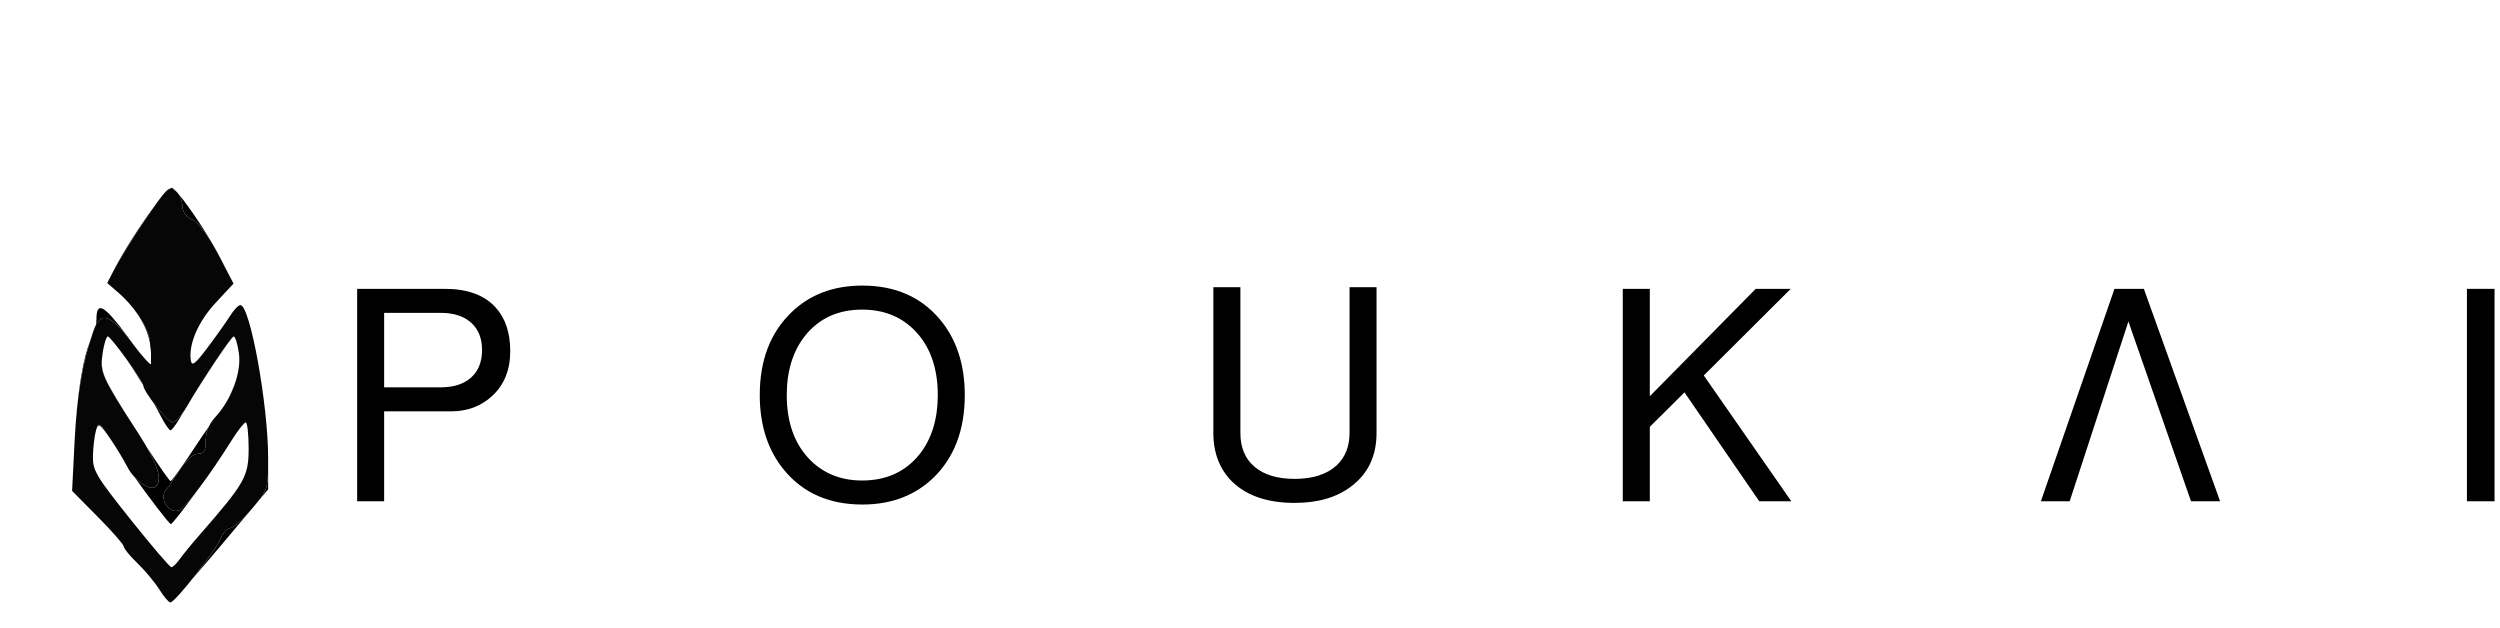
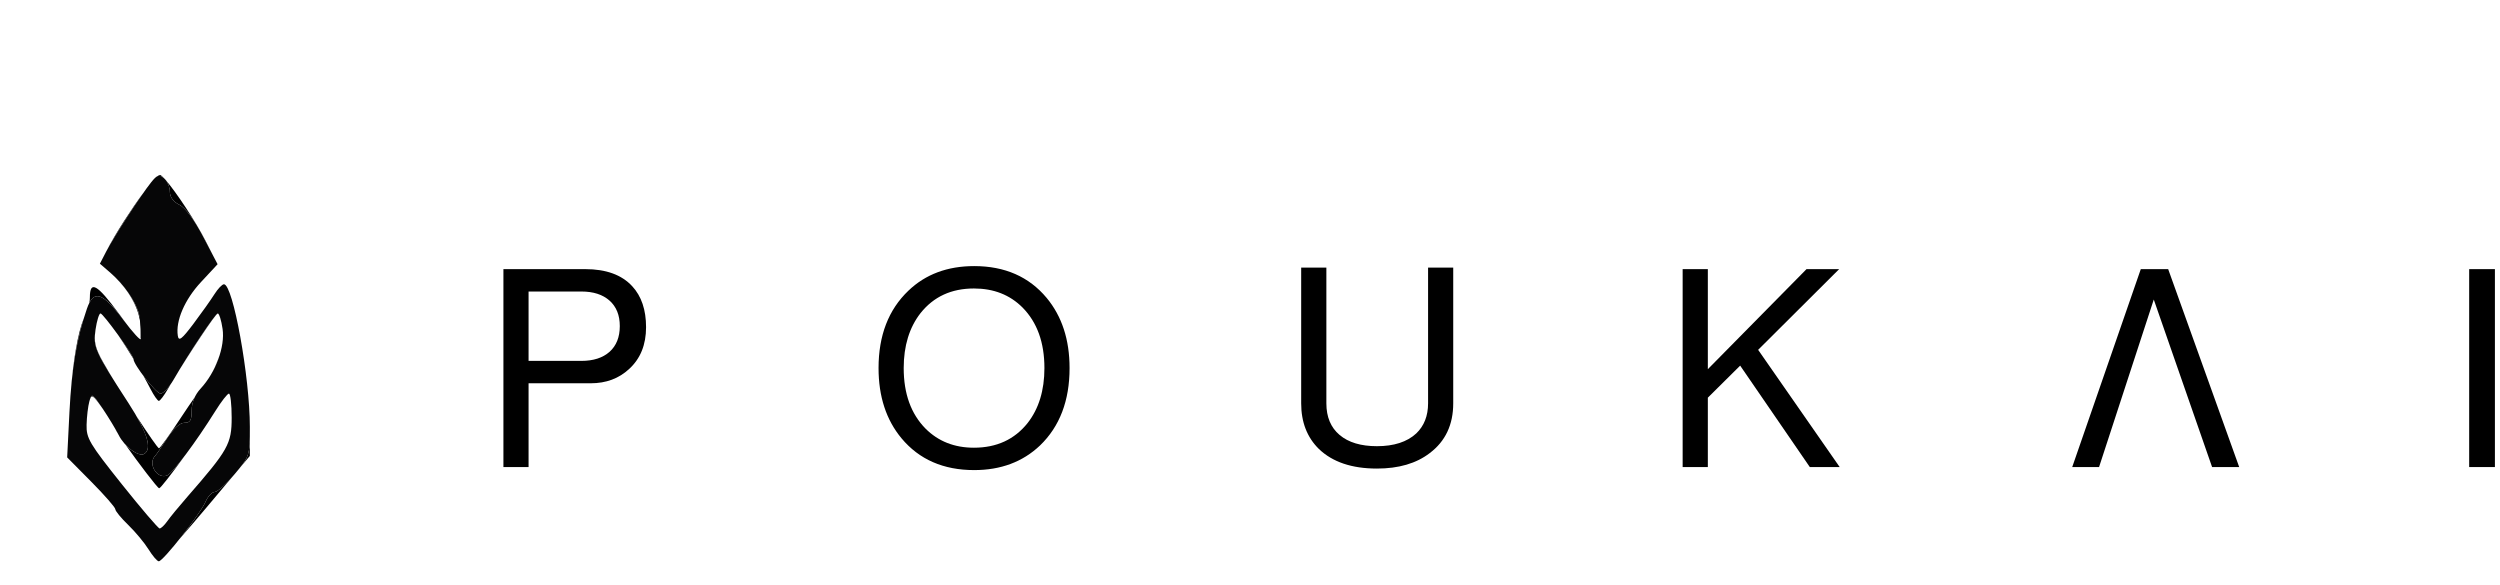
- <svg xmlns="http://www.w3.org/2000/svg" width="1092px" height="274px" viewBox="0 0 1092 274">
+ <svg xmlns="http://www.w3.org/2000/svg" width="1172px" height="274px" viewBox="0 0 1172 274">
  <g id="dc67b2eb-9c65-4c96-8136-075840a10d46" name="New Group">
    <g id="0181ef83-6165-4a01-a21e-54fd9edd8d10">
      <g style="">
        <g id="0181ef83-6165-4a01-a21e-54fd9edd8d10-child-0">
          <path style="stroke: rgb(193,193,193); stroke-opacity: 1.00; stroke-width: 0; stroke-dasharray: none; stroke-linecap: butt; stroke-dashoffset: 0; stroke-linejoin: miter; stroke-miterlimit: 4; fill: rgb(0,0,0); fill-opacity: 1.00; fill-rule: nonzero; opacity: 1;" transform="matrix(1.704562 0 0 1.70873 74.3094 172.5627) matrix(1 0 0 1 0.46 0)  translate(-178.34, -152)" d="M 184.44 165.00 C 185.66 163.16 186.83 161.44 187.84 160.01 C 187.29 161.16 187.00 162.39 187.00 163.65 C 187.00 166.33 186.60 167.00 185.01 167.00 C 183.78 167.00 181.99 168.60 180.27 171.25 C 178.76 173.59 177.29 175.73 177.01 176.00 C 174.82 178.15 177.41 182.55 180.23 181.47 C 180.94 181.19 182.73 179.16 184.99 176.19 C 181.52 180.97 178.42 184.99 178.06 184.97 C 177.61 184.94 172.21 177.83 168.79 173.00 C 170.61 174.95 172.87 176.20 173.96 175.53 C 175.83 174.37 175.14 170.97 171.89 165.30 C 175.02 170.10 177.71 173.99 178.01 174.00 C 178.29 174.00 181.19 169.95 184.44 165.00 z M 173.00 143.99 L 173.00 141.49 C 173.00 136.59 170.43 131.41 165.73 126.85 L 165.15 126.29 C 168.67 129.47 171.69 133.93 172.52 137.20 C 173.11 139.56 173.51 139.74 177.08 139.26 C 180.58 138.79 181.00 138.97 181.00 140.87 C 181.00 142.97 179.41 143.53 174.75 143.05 C 173.79 142.95 173.00 143.38 173.00 143.99 z M 183.69 198.84 C 186.76 195.01 190.04 190.48 190.78 188.75 C 191.43 187.24 192.57 186.00 193.32 186.00 C 193.97 186.00 195.94 184.32 197.94 182.10 L 190.82 190.55 C 188.22 193.63 185.76 196.49 183.69 198.84 z M 158.85 134.13 C 158.95 133.59 159.00 133.07 159.00 132.62 C 159.00 127.86 160.97 128.95 166.97 137.04 L 169.29 140.18 C 168.96 139.74 168.60 139.29 168.24 138.81 C 163.11 132.00 160.63 130.64 158.85 134.13 z M 179.90 100.45 C 182.71 103.70 188.06 111.70 190.80 117.06 L 192.98 121.31 L 190.19 116.00 C 187.71 111.28 185.28 108.02 183.63 107.20 C 181.92 106.35 181.00 105.08 181.00 103.57 C 181.00 102.54 180.54 101.29 179.90 100.45 z M 173.73 154.13 C 175.57 156.57 177.78 159.00 178.45 159.00 C 179.04 159.00 180.15 157.95 181.18 156.49 C 180.93 156.93 180.68 157.35 180.45 157.75 C 179.41 159.54 178.30 161.00 177.97 161.00 C 177.64 161.00 176.61 159.54 175.69 157.75 C 175.10 156.60 174.43 155.38 173.73 154.13 z M 200.51 179.06 C 202.97 175.95 203.00 174.81 203.00 168.14 L 203.00 176.10 z M 163.52 119.95 C 166.04 115.09 170.36 108.43 173.71 103.94 C 170.32 108.76 165.20 116.74 163.52 119.95 z M 157.33 138.38 C 155.43 144.58 154.31 151.01 153.68 159.34 C 154.39 149.84 155.70 142.28 157.33 138.38 z M 166.89 143.09 C 168.98 145.98 170.94 148.93 171.00 149.50 C 169.61 147.22 168.19 145.01 166.89 143.09 z M 183.74 152.30 C 187.50 146.11 192.24 139.04 193.75 137.38 C 192.31 139.06 187.60 146.10 183.74 152.30 z M 165.54 155.27 C 160.17 146.78 159.97 145.39 160.57 141.37 C 160.06 144.88 160.43 146.44 162.74 150.54 C 163.47 151.84 164.44 153.47 165.54 155.27 z M 158.78 161.46 C 158.81 161.33 158.84 161.21 158.87 161.10 C 159.51 158.80 159.66 158.89 162.51 163.10 C 162.54 163.14 162.56 163.18 162.59 163.22 C 159.68 159.11 159.46 159.02 158.85 161.17 C 158.83 161.26 158.80 161.36 158.78 161.46 z M 177.67 99.30 C 177.92 99.11 178.12 99.00 178.25 99.00 C 178.48 99.00 178.93 99.38 179.54 100.04 C 179.49 100.00 179.45 99.96 179.41 99.92 C 178.69 99.33 178.21 99.09 177.67 99.30 z M 193.21 152.13 C 193.44 151.62 193.67 151.08 193.91 150.51 C 194.18 149.84 194.43 149.22 194.64 148.64 C 194.26 149.81 193.78 150.99 193.21 152.13 z M 175.15 201.75 C 176.22 203.48 177.44 204.91 177.92 205.00 C 177.91 205.00 177.91 205.00 177.90 205.00 C 177.50 205.00 176.26 203.54 175.15 201.75 z M 166.00 168.69 C 166.27 169.15 166.51 169.57 166.70 169.93 C 166.29 169.29 166.03 168.85 166.00 168.69 z M 192.65 165.15 C 192.94 164.69 193.24 164.22 193.53 163.75 C 195.13 161.19 196.77 159.09 197.22 159.00 C 196.77 159.09 195.14 161.19 193.54 163.75 C 193.27 164.19 192.97 164.66 192.65 165.15 z M 194.21 137.01 C 194.43 137.05 194.72 137.70 194.98 138.68 C 194.71 137.74 194.43 137.10 194.21 137.01 z M 160.99 139.20 C 161.31 137.89 161.66 137.00 161.92 137.00 L 161.93 137.00 C 161.66 137.04 161.30 137.92 160.99 139.20 z M 184.89 135.10 C 183.47 138.01 182.83 140.85 183.19 143.14 C 182.83 140.85 183.47 138.00 184.89 135.10 z" stroke-linecap="round" />
        </g>
        <g id="0181ef83-6165-4a01-a21e-54fd9edd8d10-child-1">
          <path style="stroke: rgb(193,193,193); stroke-opacity: 1.00; stroke-width: 0; stroke-dasharray: none; stroke-linecap: butt; stroke-dashoffset: 0; stroke-linejoin: miter; stroke-miterlimit: 4; fill: rgb(6,6,7); fill-opacity: 1.00; fill-rule: nonzero; opacity: 1;" transform="matrix(1.704562 0 0 1.70873 74.3094 172.5627) matrix(1 0 0 1 0 0.11382)  translate(-177.88, -152.1138)" d="M 175.15 201.75 C 174.04 199.96 171.53 196.95 169.57 195.05 C 167.60 193.16 166.00 191.21 166.00 190.72 C 166.00 190.23 163.02 186.83 159.38 183.17 L 152.76 176.50 L 153.39 164.00 C 154.00 152.02 155.38 143.87 158.19 135.71 C 160.03 130.38 162.45 131.13 168.24 138.81 C 170.86 142.28 173.00 144.61 173.00 143.99 C 173.00 143.38 173.11 139.56 172.52 137.20 C 171.66 133.80 168.43 129.12 164.74 125.93 L 161.76 123.36 L 163.49 120.02 C 165.52 116.09 173.04 104.54 175.84 101.05 C 177.52 98.96 178.05 98.79 179.41 99.92 C 180.28 100.65 181.00 102.29 181.00 103.57 C 181.00 105.08 181.92 106.35 183.63 107.20 C 185.28 108.02 187.71 111.28 190.19 116.00 L 194.13 123.50 L 189.57 128.39 C 185.08 133.19 182.55 139.04 183.19 143.14 C 183.44 144.74 184.29 144.09 187.50 139.83 C 189.70 136.91 192.28 133.28 193.24 131.76 C 194.19 130.24 195.38 129.00 195.88 129.00 C 198.37 129.00 203.00 154.46 203.00 168.14 C 203.00 176.07 202.96 176.19 198.84 181.07 C 196.56 183.78 194.07 186.00 193.32 186.00 C 192.57 186.00 191.43 187.24 190.78 188.75 C 189.40 191.99 179.14 205.00 177.97 205.00 C 177.53 205.00 176.26 203.54 175.15 201.75 z M 180.26 194.05 C 181.01 192.97 183.51 189.93 185.82 187.30 C 197.06 174.45 198.00 172.78 198.00 165.61 C 198.00 161.97 197.66 159.00 197.25 159.00 C 196.84 159.00 195.16 161.14 193.53 163.75 C 188.18 172.31 181.74 180.89 180.23 181.47 C 177.41 182.55 174.82 178.15 177.01 176.00 C 177.29 175.73 178.76 173.59 180.27 171.25 C 181.99 168.60 183.78 167.00 185.01 167.00 C 186.60 167.00 187.00 166.33 187.00 163.65 C 187.00 161.47 187.86 159.36 189.45 157.64 C 193.62 153.15 196.22 146.10 195.50 141.25 C 195.16 138.91 194.57 137.01 194.19 137.01 C 193.52 137.03 186.33 147.76 181.98 155.25 C 180.78 157.31 179.19 159.00 178.45 159.00 C 177.24 159.00 171.00 151.06 171.00 149.52 C 171.00 148.50 162.66 137.00 161.92 137.00 C 161.54 137.00 160.93 138.97 160.57 141.37 C 159.84 146.24 160.29 147.25 169.68 161.70 C 174.78 169.55 176.20 174.14 173.96 175.53 C 172.43 176.47 168.55 173.61 166.91 170.34 C 166.12 168.78 164.14 165.52 162.51 163.10 C 159.66 158.89 159.51 158.80 158.87 161.10 C 158.50 162.42 158.15 165.33 158.10 167.56 C 158.01 171.25 158.88 172.71 167.75 183.81 C 173.11 190.51 177.81 196.00 178.19 196.00 C 178.57 196.00 179.50 195.12 180.26 194.05 z" stroke-linecap="round" />
        </g>
      </g>
    </g>
    <g id="dcdd48d3-c950-4ee5-a53d-b82bdfae3089">
      <g style="">
        <g id="dcdd48d3-c950-4ee5-a53d-b82bdfae3089-child-0">
-           <path style="stroke: rgb(193,193,193); stroke-opacity: 1.00; stroke-width: 0; stroke-dasharray: none; stroke-linecap: butt; stroke-dashoffset: 0; stroke-linejoin: miter; stroke-miterlimit: 4; fill: rgb(0,0,0); fill-opacity: 1.00; fill-rule: nonzero; opacity: 1;" transform="matrix(1.8 0 0 1.8 189.44 172.56) matrix(1 0 0 1 0 0)  translate(805.604, -1694.174)" d="M -824.18 1668.40 L -802.87 1668.40 C -797.44 1668.40 -793.36 1669.89 -790.63 1672.86 C -788.23 1675.45 -787.03 1679.01 -787.03 1683.52 C -787.03 1688.08 -788.49 1691.70 -791.42 1694.39 C -794.11 1696.89 -797.44 1698.13 -801.43 1698.13 L -817.63 1698.13 L -817.63 1719.95 L -824.18 1719.95 z M -803.88 1692.30 C -800.76 1692.30 -798.31 1691.51 -796.53 1689.93 C -794.76 1688.34 -793.87 1686.11 -793.87 1683.23 C -793.87 1680.40 -794.76 1678.19 -796.53 1676.61 C -798.31 1675.02 -800.76 1674.23 -803.88 1674.23 L -817.63 1674.23 L -817.63 1692.30 z" stroke-linecap="round" />
+           <path style="stroke: rgb(193,193,193); stroke-opacity: 1.00; stroke-width: 0; stroke-dasharray: none; stroke-linecap: butt; stroke-dashoffset: 0; stroke-linejoin: miter; stroke-miterlimit: 4; fill: rgb(0,0,0); fill-opacity: 1.00; fill-rule: nonzero; opacity: 1;" transform="matrix(1.8 0 0 1.8 269.44 172.56) matrix(1 0 0 1 0 0)  translate(805.604, -1694.174)" d="M -824.18 1668.40 L -802.87 1668.40 C -797.44 1668.40 -793.36 1669.89 -790.63 1672.86 C -788.23 1675.45 -787.03 1679.01 -787.03 1683.52 C -787.03 1688.08 -788.49 1691.70 -791.42 1694.39 C -794.11 1696.89 -797.44 1698.13 -801.43 1698.13 L -817.63 1698.13 L -817.63 1719.95 L -824.18 1719.95 z M -803.88 1692.30 C -800.76 1692.30 -798.31 1691.51 -796.53 1689.93 C -794.76 1688.34 -793.87 1686.11 -793.87 1683.23 C -793.87 1680.40 -794.76 1678.19 -796.53 1676.61 C -798.31 1675.02 -800.76 1674.23 -803.88 1674.23 L -817.63 1674.23 L -817.63 1692.30 z" stroke-linecap="round" />
        </g>
      </g>
    </g>
    <g id="11a5abdc-f033-45eb-881b-f43441848cdb">
      <g style="">
        <g id="11a5abdc-f033-45eb-881b-f43441848cdb-child-0">
-           <path style="stroke: rgb(193,193,193); stroke-opacity: 1.00; stroke-width: 0; stroke-dasharray: none; stroke-linecap: butt; stroke-dashoffset: 0; stroke-linejoin: miter; stroke-miterlimit: 4; fill: rgb(0,0,0); fill-opacity: 1.00; fill-rule: nonzero; opacity: 1;" transform="matrix(1.8 0 0 1.8 376.64 172.56) matrix(1 0 0 1 0 0)  translate(699.2649, -1694.174)" d="M -699.23 1720.74 C -707.24 1720.74 -713.56 1717.98 -718.16 1712.46 C -722.15 1707.66 -724.14 1701.57 -724.14 1694.17 C -724.14 1685.68 -721.55 1678.96 -716.36 1674.01 C -711.90 1669.74 -706.19 1667.61 -699.23 1667.61 C -691.26 1667.61 -684.97 1670.37 -680.36 1675.89 C -676.38 1680.69 -674.39 1686.78 -674.39 1694.17 C -674.39 1702.67 -676.96 1709.39 -682.09 1714.33 C -686.60 1718.61 -692.32 1720.74 -699.23 1720.74 z M -699.30 1714.91 C -693.40 1714.91 -688.74 1712.77 -685.33 1708.50 C -682.40 1704.76 -680.94 1699.98 -680.94 1694.17 C -680.94 1687.50 -682.84 1682.25 -686.63 1678.41 C -689.94 1675.09 -694.16 1673.44 -699.30 1673.44 C -705.16 1673.44 -709.79 1675.57 -713.20 1679.85 C -716.12 1683.59 -717.59 1688.37 -717.59 1694.17 C -717.59 1700.85 -715.69 1706.10 -711.90 1709.94 C -708.59 1713.25 -704.39 1714.91 -699.30 1714.91 z" stroke-linecap="round" />
+           <path style="stroke: rgb(193,193,193); stroke-opacity: 1.00; stroke-width: 0; stroke-dasharray: none; stroke-linecap: butt; stroke-dashoffset: 0; stroke-linejoin: miter; stroke-miterlimit: 4; fill: rgb(0,0,0); fill-opacity: 1.00; fill-rule: nonzero; opacity: 1;" transform="matrix(1.8 0 0 1.8 456.64 172.56) matrix(1 0 0 1 0 0)  translate(699.2649, -1694.174)" d="M -699.23 1720.74 C -707.24 1720.74 -713.56 1717.98 -718.16 1712.46 C -722.15 1707.66 -724.14 1701.57 -724.14 1694.17 C -724.14 1685.68 -721.55 1678.96 -716.36 1674.01 C -711.90 1669.74 -706.19 1667.61 -699.23 1667.61 C -691.26 1667.61 -684.97 1670.37 -680.36 1675.89 C -676.38 1680.69 -674.39 1686.78 -674.39 1694.17 C -674.39 1702.67 -676.96 1709.39 -682.09 1714.33 C -686.60 1718.61 -692.32 1720.74 -699.23 1720.74 z M -699.30 1714.91 C -693.40 1714.91 -688.74 1712.77 -685.33 1708.50 C -682.40 1704.76 -680.94 1699.98 -680.94 1694.17 C -680.94 1687.50 -682.84 1682.25 -686.63 1678.41 C -689.94 1675.09 -694.16 1673.44 -699.30 1673.44 C -705.16 1673.44 -709.79 1675.57 -713.20 1679.85 C -716.12 1683.59 -717.59 1688.37 -717.59 1694.17 C -717.59 1700.85 -715.69 1706.10 -711.90 1709.94 C -708.59 1713.25 -704.39 1714.91 -699.30 1714.91 z" stroke-linecap="round" />
        </g>
      </g>
    </g>
    <g id="4e852f36-4b42-4acb-bb10-d0c554dbff6f">
      <g style="">
        <g id="4e852f36-4b42-4acb-bb10-d0c554dbff6f-child-0">
-           <path style="stroke: rgb(193,193,193); stroke-opacity: 1.00; stroke-width: 0; stroke-dasharray: none; stroke-linecap: butt; stroke-dashoffset: 0; stroke-linejoin: miter; stroke-miterlimit: 4; fill: rgb(0,0,0); fill-opacity: 1.00; fill-rule: nonzero; opacity: 1;" transform="matrix(1.8 0 0 1.8 565.64 172.56) matrix(1 0 0 1 0 0)  translate(602.4661, -1694.57)" d="M -602.54 1720.74 C -609.07 1720.74 -614.11 1719.04 -617.66 1715.63 C -620.73 1712.61 -622.27 1708.65 -622.27 1703.75 L -622.27 1668.40 L -615.71 1668.40 L -615.71 1703.75 C -615.71 1707.30 -614.56 1710.05 -612.26 1711.99 C -609.95 1713.94 -606.71 1714.91 -602.54 1714.91 C -598.12 1714.91 -594.71 1713.81 -592.31 1711.60 C -590.25 1709.63 -589.22 1707.01 -589.22 1703.75 L -589.22 1668.40 L -582.67 1668.40 L -582.67 1703.75 C -582.67 1709.32 -584.71 1713.64 -588.79 1716.71 C -592.29 1719.40 -596.87 1720.74 -602.54 1720.74 z" stroke-linecap="round" />
+           <path style="stroke: rgb(193,193,193); stroke-opacity: 1.00; stroke-width: 0; stroke-dasharray: none; stroke-linecap: butt; stroke-dashoffset: 0; stroke-linejoin: miter; stroke-miterlimit: 4; fill: rgb(0,0,0); fill-opacity: 1.00; fill-rule: nonzero; opacity: 1;" transform="matrix(1.8 0 0 1.8 645.64 172.56) matrix(1 0 0 1 0 0)  translate(602.4661, -1694.57)" d="M -602.54 1720.74 C -609.07 1720.74 -614.11 1719.04 -617.66 1715.63 C -620.73 1712.61 -622.27 1708.65 -622.27 1703.75 L -622.27 1668.40 L -615.71 1668.40 L -615.71 1703.75 C -615.71 1707.30 -614.56 1710.05 -612.26 1711.99 C -609.95 1713.94 -606.71 1714.91 -602.54 1714.91 C -598.12 1714.91 -594.71 1713.81 -592.31 1711.60 C -590.25 1709.63 -589.22 1707.01 -589.22 1703.75 L -589.22 1668.40 L -582.67 1668.40 L -582.67 1703.75 C -582.67 1709.32 -584.71 1713.64 -588.79 1716.71 C -592.29 1719.40 -596.87 1720.74 -602.54 1720.74 z" stroke-linecap="round" />
        </g>
      </g>
    </g>
    <g id="62974e17-7158-4d5e-92f8-f7f29a746ceb">
      <g style="">
        <g id="62974e17-7158-4d5e-92f8-f7f29a746ceb-child-0">
-           <path style="stroke: rgb(193,193,193); stroke-opacity: 1.00; stroke-width: 0; stroke-dasharray: none; stroke-linecap: butt; stroke-dashoffset: 0; stroke-linejoin: miter; stroke-miterlimit: 4; fill: rgb(0,0,0); fill-opacity: 1.00; fill-rule: nonzero; opacity: 1;" transform="matrix(1.8 0 0 1.8 745.64 172.56) matrix(1 0 0 1 0 0)  translate(505.8177, -1694.174)" d="M -526.27 1668.40 L -519.71 1668.40 L -519.71 1694.46 L -494.01 1668.40 L -485.51 1668.40 L -506.61 1689.42 L -485.37 1719.95 L -493.15 1719.95 L -511.29 1693.53 L -519.71 1701.88 L -519.71 1719.95 L -526.27 1719.95 z" stroke-linecap="round" />
+           <path style="stroke: rgb(193,193,193); stroke-opacity: 1.00; stroke-width: 0; stroke-dasharray: none; stroke-linecap: butt; stroke-dashoffset: 0; stroke-linejoin: miter; stroke-miterlimit: 4; fill: rgb(0,0,0); fill-opacity: 1.00; fill-rule: nonzero; opacity: 1;" transform="matrix(1.8 0 0 1.8 825.64 172.56) matrix(1 0 0 1 0 0)  translate(505.8177, -1694.174)" d="M -526.27 1668.40 L -519.71 1668.40 L -519.71 1694.46 L -494.01 1668.40 L -485.51 1668.40 L -506.61 1689.42 L -485.37 1719.95 L -493.15 1719.95 L -511.29 1693.53 L -519.71 1701.88 L -519.71 1719.95 L -526.27 1719.95 z" stroke-linecap="round" />
        </g>
      </g>
    </g>
    <g id="a3baf6a3-b764-4365-af4c-8e66b7ae4e67">
      <g style="">
        <g id="a3baf6a3-b764-4365-af4c-8e66b7ae4e67-child-0">
-           <path style="stroke: rgb(193,193,193); stroke-opacity: 1.00; stroke-width: 0; stroke-dasharray: none; stroke-linecap: butt; stroke-dashoffset: 0; stroke-linejoin: miter; stroke-miterlimit: 4; fill: rgb(0,0,0); fill-opacity: 1.00; fill-rule: nonzero; opacity: 1;" transform="matrix(1.8 0 0 1.8 930.60 172.56) matrix(1 0 0 1 0 0)  translate(407.9034, -1694.174)" d="M -386.16 1719.95 L -393.22 1719.95 L -408.41 1676.32 L -422.66 1719.95 L -429.65 1719.95 L -411.79 1668.40 L -404.66 1668.40 z" stroke-linecap="round" />
+           <path style="stroke: rgb(193,193,193); stroke-opacity: 1.00; stroke-width: 0; stroke-dasharray: none; stroke-linecap: butt; stroke-dashoffset: 0; stroke-linejoin: miter; stroke-miterlimit: 4; fill: rgb(0,0,0); fill-opacity: 1.00; fill-rule: nonzero; opacity: 1;" transform="matrix(1.8 0 0 1.8 1010.60 172.56) matrix(1 0 0 1 0 0)  translate(407.9034, -1694.174)" d="M -386.16 1719.95 L -393.22 1719.95 L -408.41 1676.32 L -422.66 1719.95 L -429.65 1719.95 L -411.79 1668.40 L -404.66 1668.40 z" stroke-linecap="round" />
        </g>
      </g>
    </g>
    <g id="b484afd0-50dd-4891-8f09-4d112615f40f">
      <g style="">
        <g id="b484afd0-50dd-4891-8f09-4d112615f40f-child-0">
-           <path style="stroke: rgb(193,193,193); stroke-opacity: 1.00; stroke-width: 0; stroke-dasharray: none; stroke-linecap: butt; stroke-dashoffset: 0; stroke-linejoin: miter; stroke-miterlimit: 4; fill: rgb(0,0,0); fill-opacity: 1.00; fill-rule: nonzero; opacity: 1;" transform="matrix(1.8 0 0 1.8 1083.58 172.56) matrix(1 0 0 1 0 0)  translate(330.3712, -1694.174)" d="M -333.72 1668.40 L -327.02 1668.40 L -327.02 1719.95 L -333.72 1719.95 z" stroke-linecap="round" />
+           <path style="stroke: rgb(193,193,193); stroke-opacity: 1.00; stroke-width: 0; stroke-dasharray: none; stroke-linecap: butt; stroke-dashoffset: 0; stroke-linejoin: miter; stroke-miterlimit: 4; fill: rgb(0,0,0); fill-opacity: 1.00; fill-rule: nonzero; opacity: 1;" transform="matrix(1.8 0 0 1.8 1163.58 172.56) matrix(1 0 0 1 0 0)  translate(330.3712, -1694.174)" d="M -333.72 1668.40 L -327.02 1668.40 L -327.02 1719.95 L -333.72 1719.95 z" stroke-linecap="round" />
        </g>
      </g>
    </g>
  </g>
</svg>
